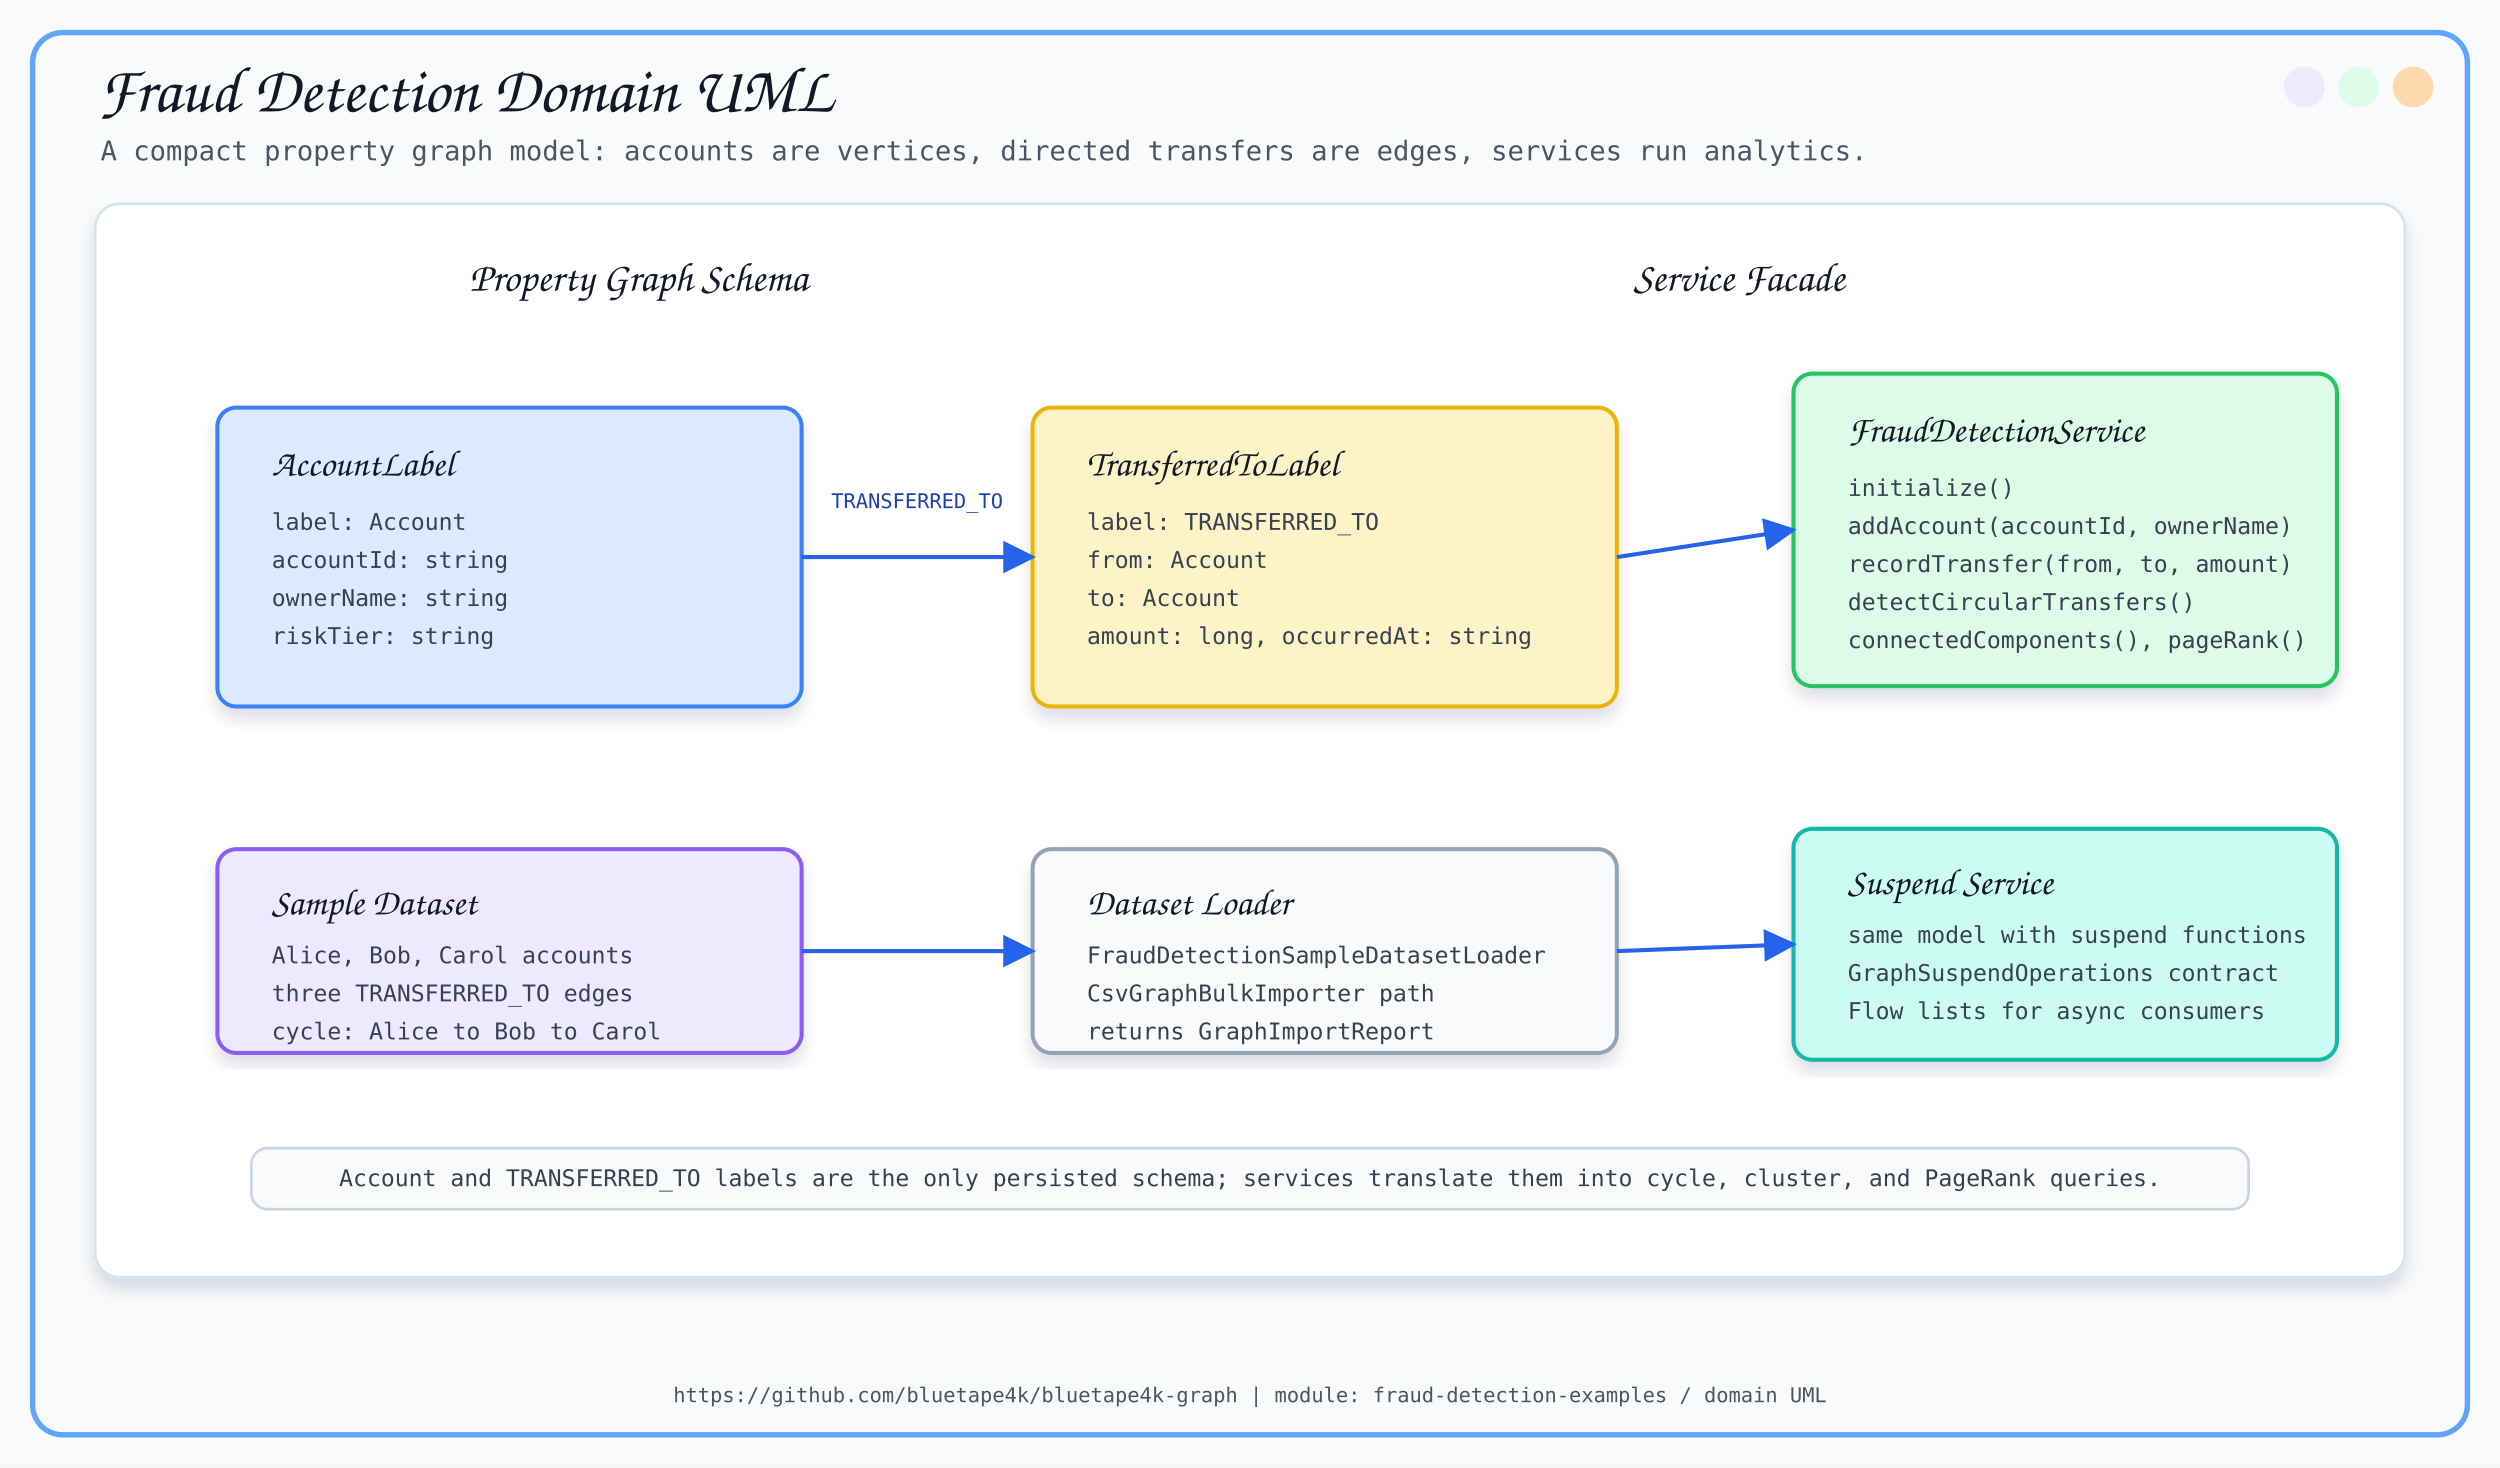
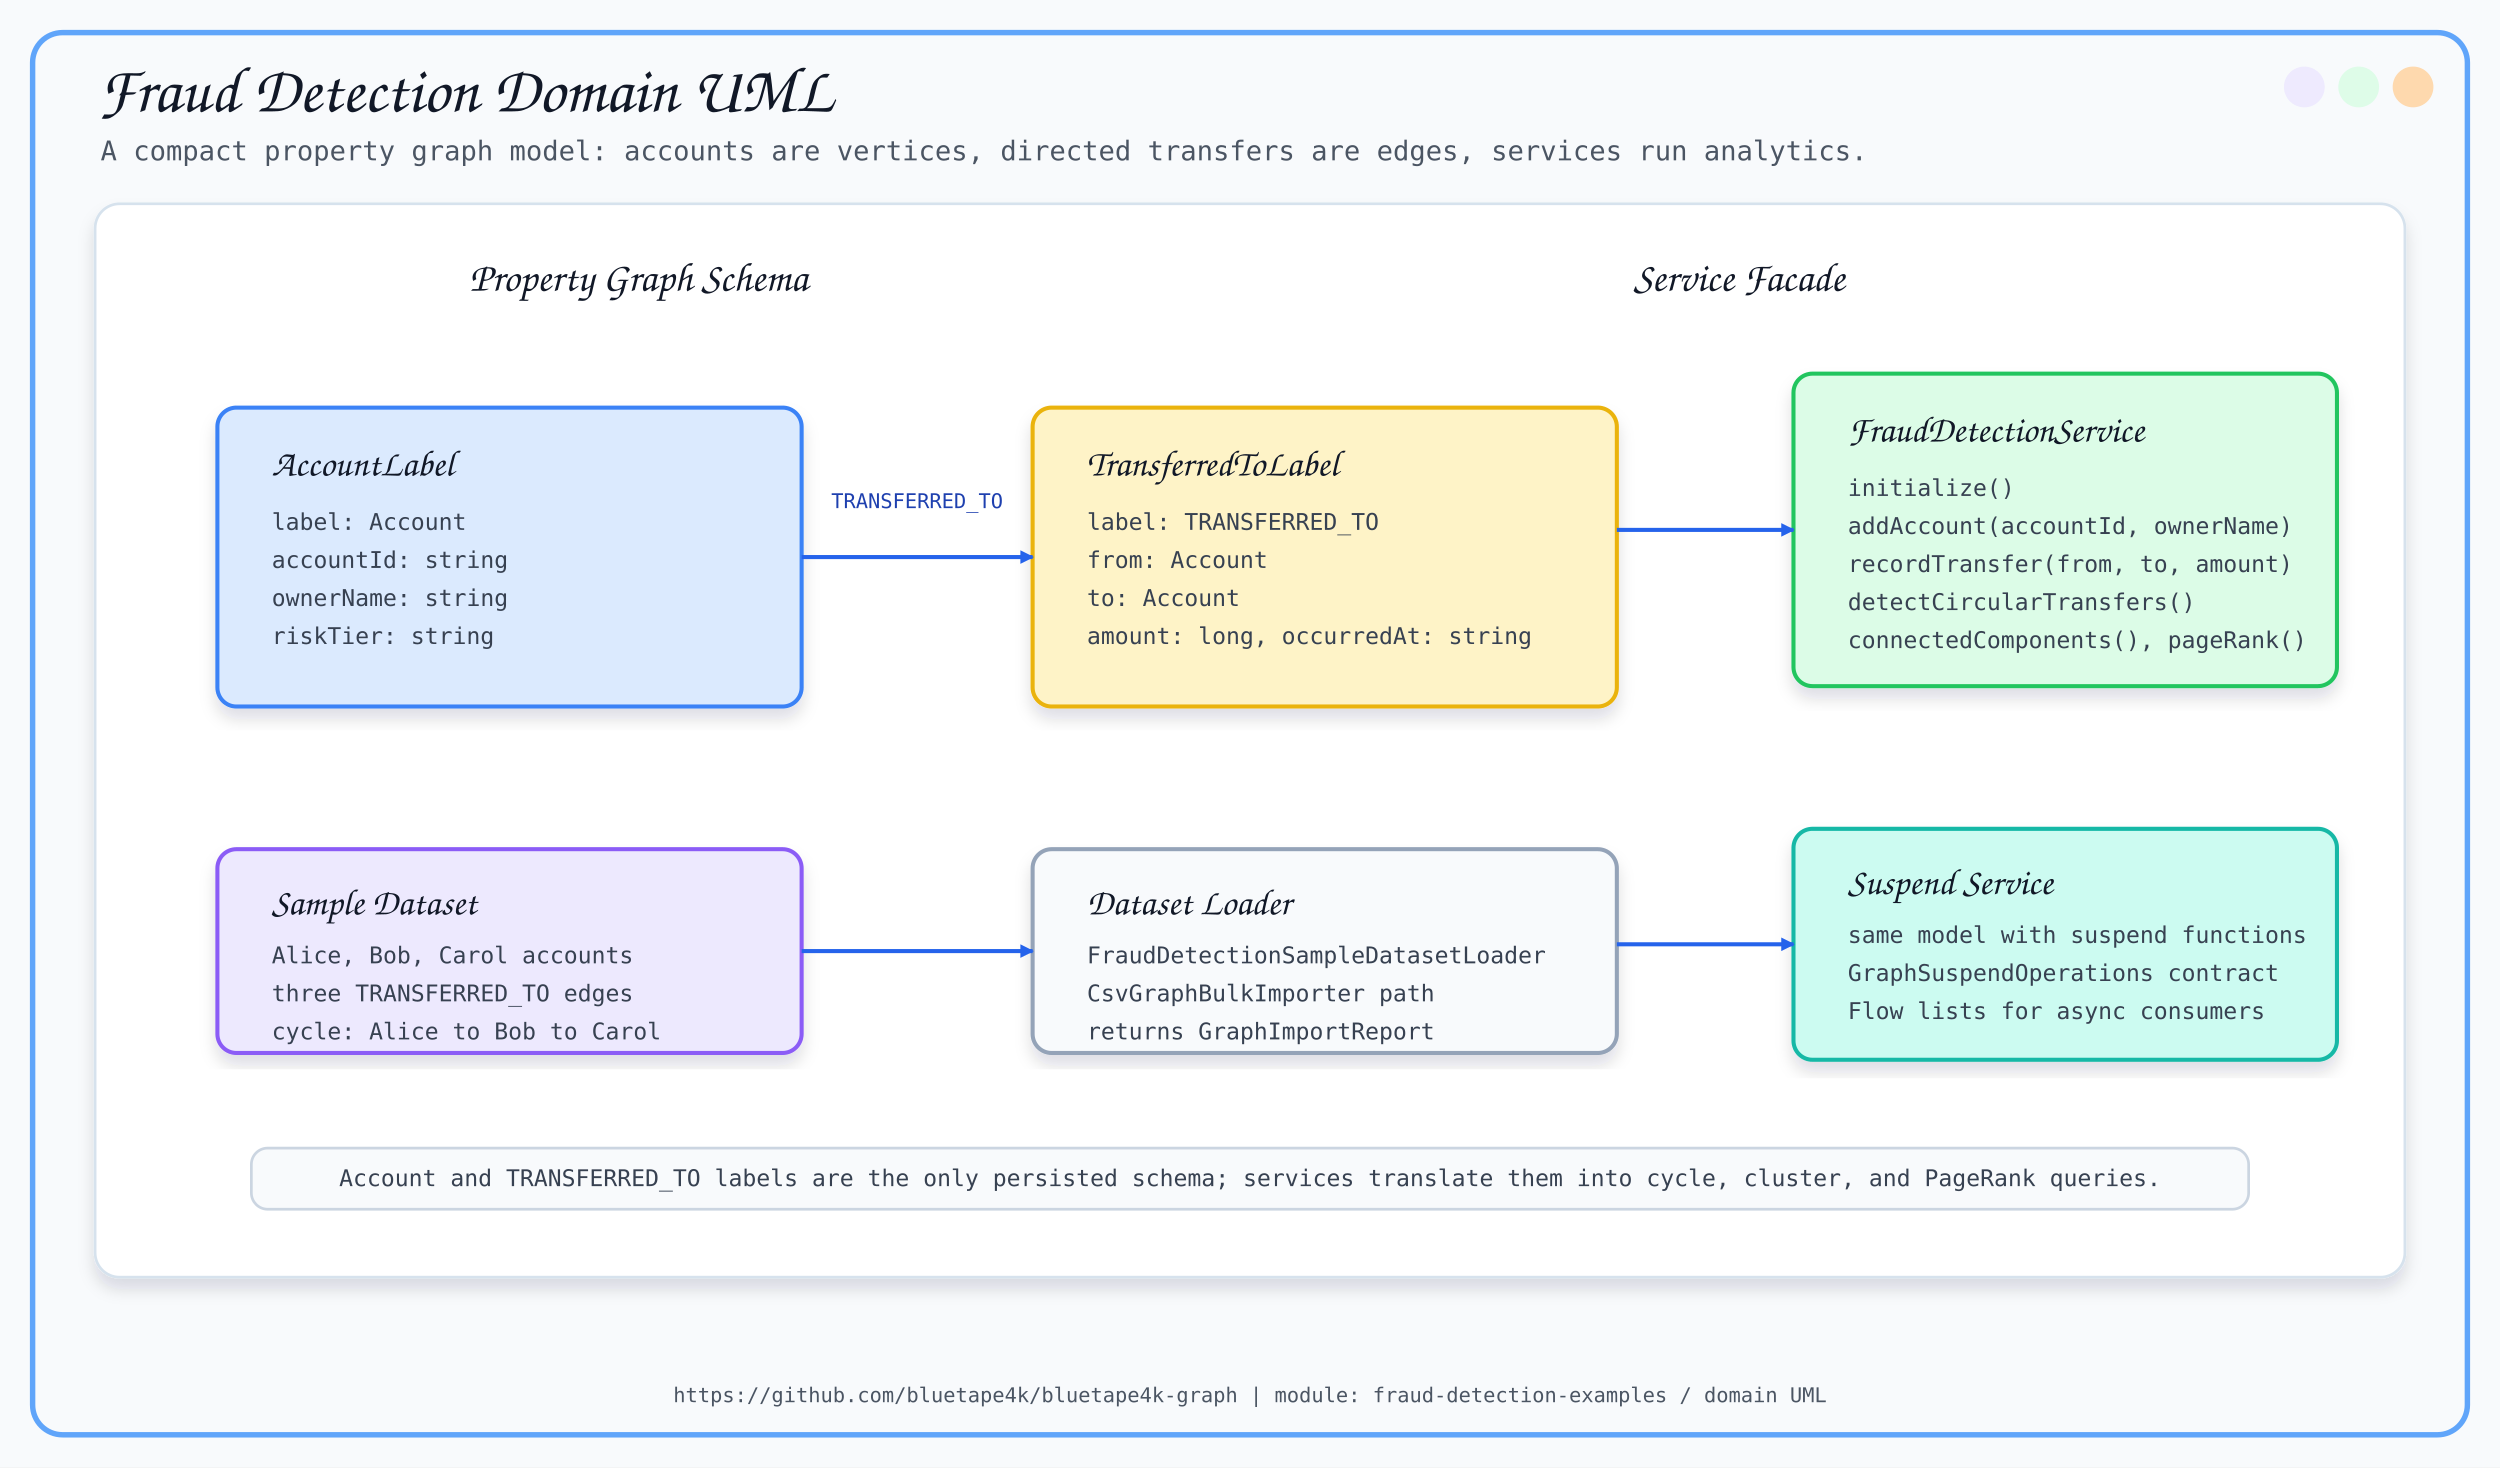
<svg xmlns="http://www.w3.org/2000/svg" width="1840" height="1080" viewBox="0 0 1840 1080">
  <defs>
    <filter id="softShadow" x="-8%" y="-8%" width="116%" height="116%">
      <feDropShadow dx="0" dy="8" stdDeviation="6" flood-color="#0F172A" flood-opacity="0.13" />
    </filter>
-     <marker id="arrow" viewBox="0 0 10 10" refX="9" refY="5" markerWidth="8" markerHeight="8" orient="auto">
+     <marker markerUnits="userSpaceOnUse" id="arrow" viewBox="0 0 10 10" refX="9" refY="5" markerWidth="10" markerHeight="10" orient="auto">
      <path d="M 0 0 L 10 5 L 0 10 z" fill="#2563EB" />
    </marker>
  </defs>
  <style>
+     marker path, marker polygon, marker polyline { stroke-dasharray: none !important; }
    .title { font-family: 'Architects Daughter', cursive; font-size: 48px; fill: #111827; }
    .subtitle { font-family: 'Comic Mono', monospace; font-size: 20px; fill: #4B5563; }
    .section { font-family: 'Architects Daughter', cursive; font-size: 30px; fill: #111827; }
    .label { font-family: 'Architects Daughter', cursive; font-size: 27px; fill: #111827; }
    .small { font-family: 'Comic Mono', monospace; font-size: 17px; fill: #374151; }
    .tiny { font-family: 'Comic Mono', monospace; font-size: 15px; fill: #4B5563; }
    .card { filter: url(#softShadow); }
    .line { stroke: #2563EB; stroke-width: 3; fill: none; marker-end: url(#arrow); }
    .rel { font-family: 'Comic Mono', monospace; font-size: 15px; fill: #1E40AF; }
  </style>
  <rect x="0" y="0" width="1840" height="1080" fill="#F8FAFC" />
  <rect x="24" y="24" width="1792" height="1032" rx="22" fill="none" stroke="#60A5FA" stroke-width="4" />
  <circle cx="1776" cy="64" r="15" fill="#FED7AA" opacity="0.95" />
  <circle cx="1736" cy="64" r="15" fill="#DCFCE7" opacity="0.95" />
  <circle cx="1696" cy="64" r="15" fill="#EDE9FE" opacity="0.95" />
  <text x="72" y="82" class="title">Fraud Detection Domain UML</text>
  <text x="74" y="118" class="subtitle">A compact property graph model: accounts are vertices, directed transfers are edges, services run analytics.</text>
  <rect x="70" y="150" width="1700" height="790" rx="18" fill="#FFFFFF" stroke="#D6E2ED" stroke-width="2" filter="url(#softShadow)" />
  <text x="470" y="214" text-anchor="middle" class="section">Property Graph Schema</text>
  <text x="1280" y="214" text-anchor="middle" class="section">Service Facade</text>
  <rect x="160" y="300" width="430" height="220" rx="14" fill="#DBEAFE" stroke="#3B82F6" stroke-width="3" class="card" />
  <text x="200" y="350" class="label">AccountLabel</text>
  <text x="200" y="390" class="small">label: Account</text>
  <text x="200" y="418" class="small">accountId: string</text>
  <text x="200" y="446" class="small">ownerName: string</text>
  <text x="200" y="474" class="small">riskTier: string</text>
  <rect x="760" y="300" width="430" height="220" rx="14" fill="#FEF3C7" stroke="#EAB308" stroke-width="3" class="card" />
  <text x="800" y="350" class="label">TransferredToLabel</text>
  <text x="800" y="390" class="small">label: TRANSFERRED_TO</text>
  <text x="800" y="418" class="small">from: Account</text>
  <text x="800" y="446" class="small">to: Account</text>
  <text x="800" y="474" class="small">amount: long, occurredAt: string</text>
  <path d="M 590 410 L 760 410" class="line" />
  <text x="675" y="374" text-anchor="middle" class="rel" stroke="#FFFFFF" stroke-width="8" stroke-linejoin="round">TRANSFERRED_TO</text>
  <text x="675" y="374" text-anchor="middle" class="rel">TRANSFERRED_TO</text>
  <rect x="160" y="625" width="430" height="150" rx="14" fill="#EDE9FE" stroke="#8B5CF6" stroke-width="3" class="card" />
  <text x="200" y="673" class="label">Sample Dataset</text>
  <text x="200" y="709" class="small">Alice, Bob, Carol accounts</text>
  <text x="200" y="737" class="small">three TRANSFERRED_TO edges</text>
  <text x="200" y="765" class="small">cycle: Alice to Bob to Carol</text>
  <rect x="760" y="625" width="430" height="150" rx="14" fill="#F8FAFC" stroke="#94A3B8" stroke-width="3" class="card" />
  <text x="800" y="673" class="label">Dataset Loader</text>
  <text x="800" y="709" class="small">FraudDetectionSampleDatasetLoader</text>
  <text x="800" y="737" class="small">CsvGraphBulkImporter path</text>
  <text x="800" y="765" class="small">returns GraphImportReport</text>
  <rect x="1320" y="275" width="400" height="230" rx="14" fill="#DCFCE7" stroke="#22C55E" stroke-width="3" class="card" />
  <text x="1360" y="325" class="label">FraudDetectionService</text>
  <text x="1360" y="365" class="small">initialize()</text>
  <text x="1360" y="393" class="small">addAccount(accountId, ownerName)</text>
  <text x="1360" y="421" class="small">recordTransfer(from, to, amount)</text>
  <text x="1360" y="449" class="small">detectCircularTransfers()</text>
  <text x="1360" y="477" class="small">connectedComponents(), pageRank()</text>
  <rect x="1320" y="610" width="400" height="170" rx="14" fill="#CCFBF1" stroke="#14B8A6" stroke-width="3" class="card" />
  <text x="1360" y="658" class="label">Suspend Service</text>
  <text x="1360" y="694" class="small">same model with suspend functions</text>
  <text x="1360" y="722" class="small">GraphSuspendOperations contract</text>
  <text x="1360" y="750" class="small">Flow lists for async consumers</text>
  <path d="M 590 700 L 760 700" class="line" />
-   <path d="M 1190 410 L 1320 390" class="line" />
-   <path d="M 1190 700 L 1320 695" class="line" />
+   <path d="M 1190 390 L 1320 390" class="line" />
+   <path d="M 1190 695 L 1320 695" class="line" />
  <rect x="185" y="845" width="1470" height="45" rx="12" fill="#F8FAFC" stroke="#CBD5E1" stroke-width="2" />
  <text x="920" y="873" text-anchor="middle" class="small">Account and TRANSFERRED_TO labels are the only persisted schema; services translate them into cycle, cluster, and PageRank queries.</text>
  <text x="920" y="1032" text-anchor="middle" class="tiny">https://github.com/bluetape4k/bluetape4k-graph | module: fraud-detection-examples / domain UML</text>
</svg>
